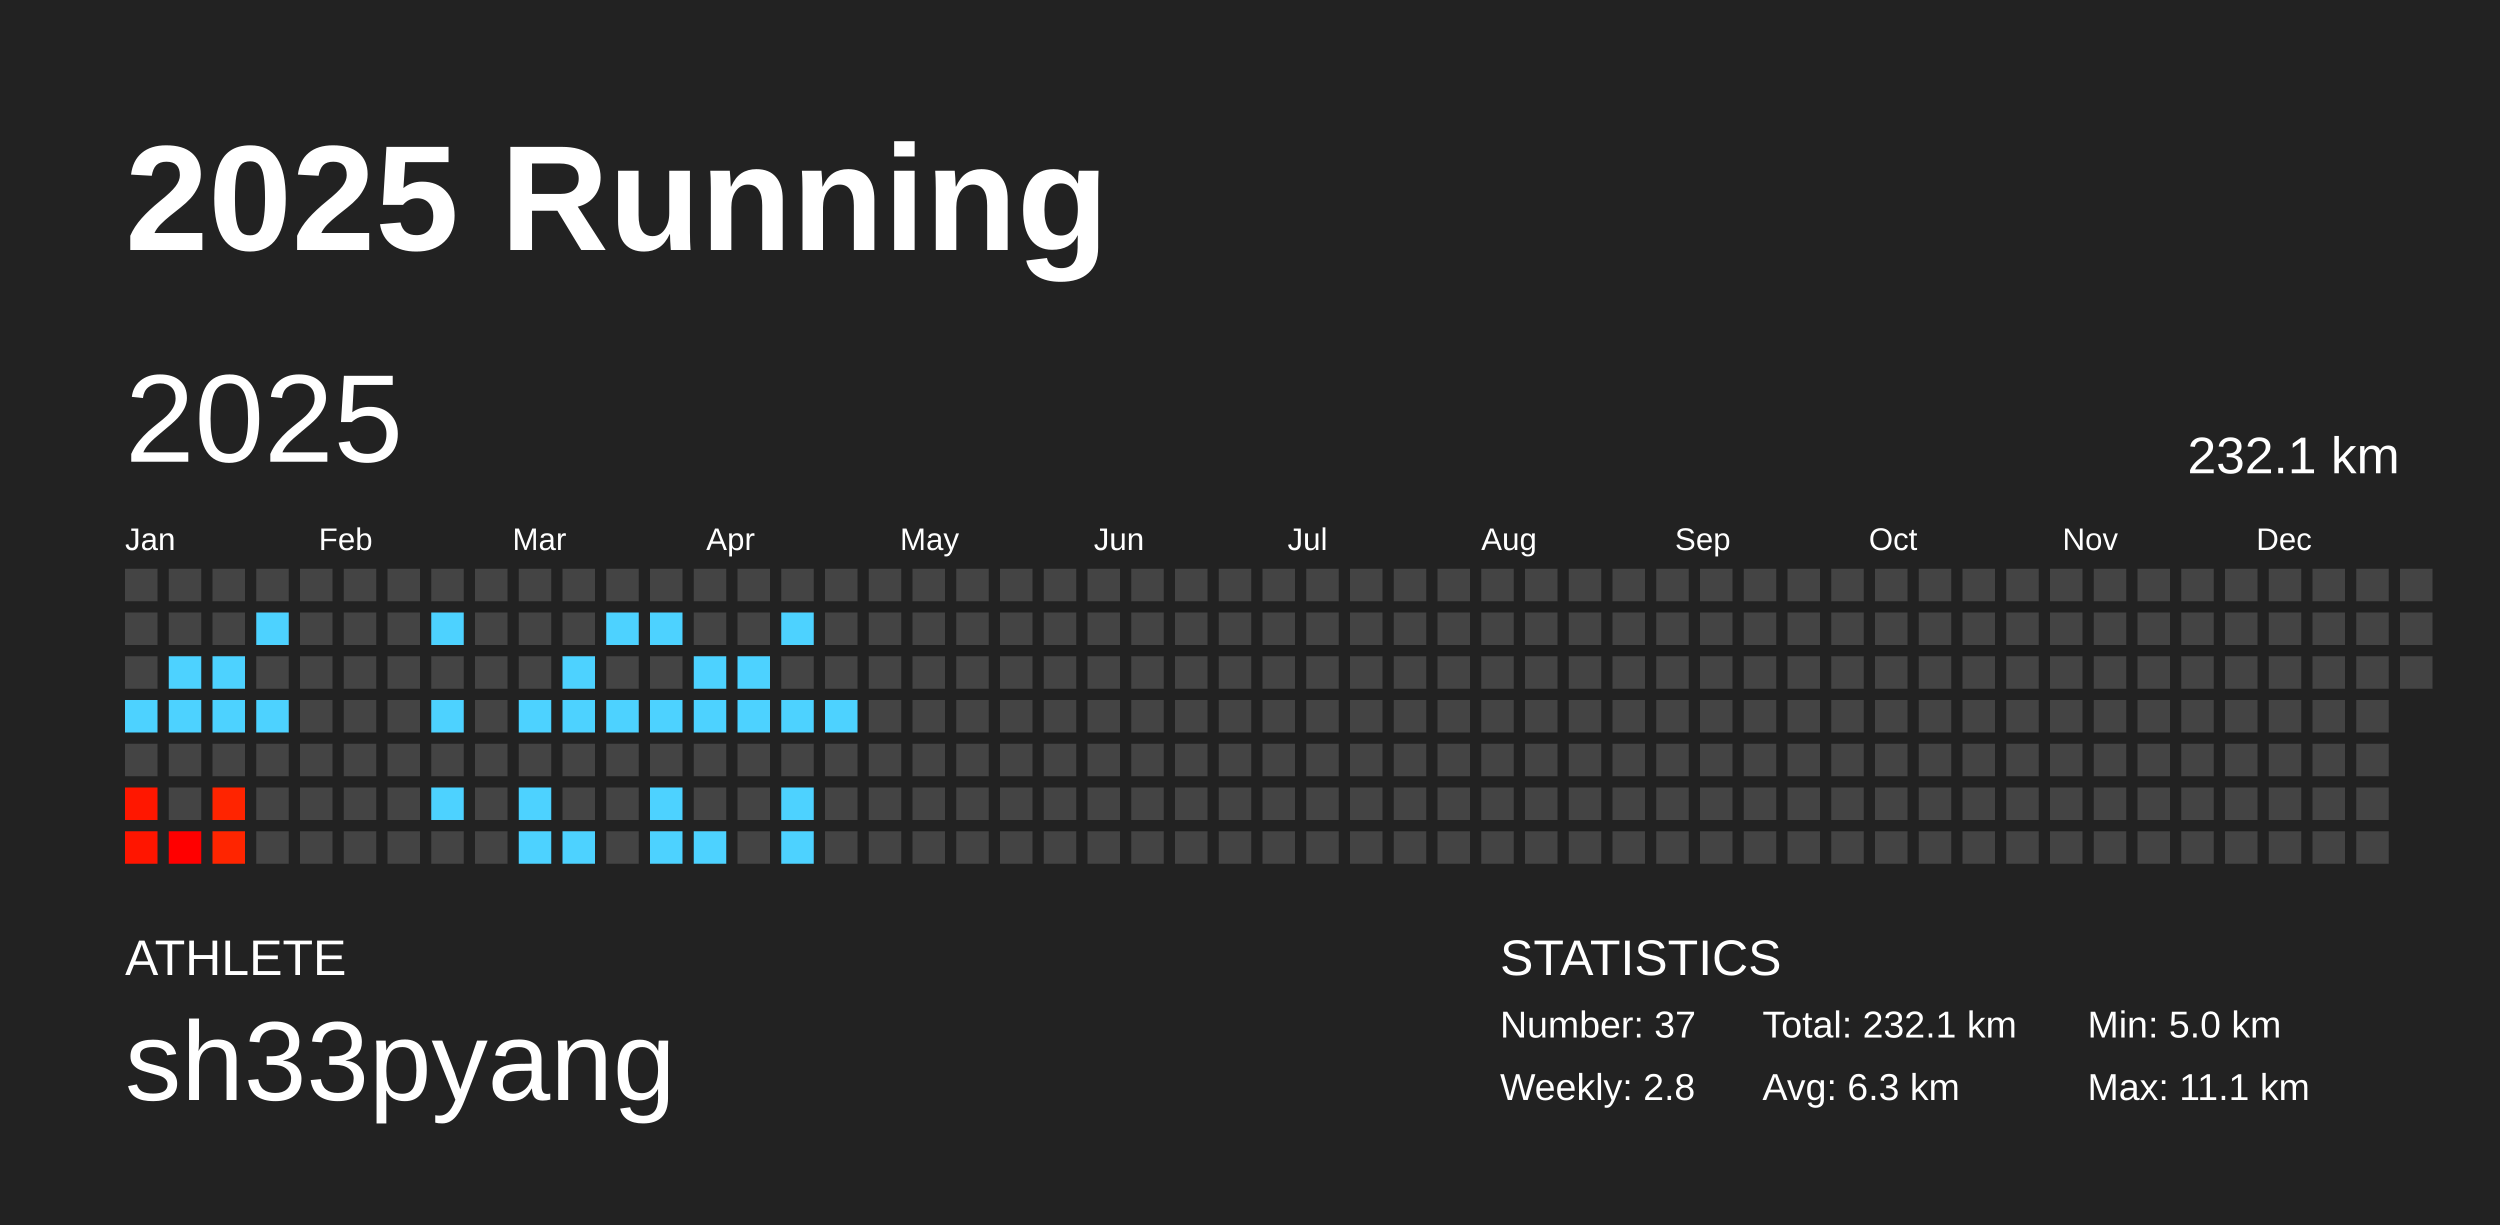
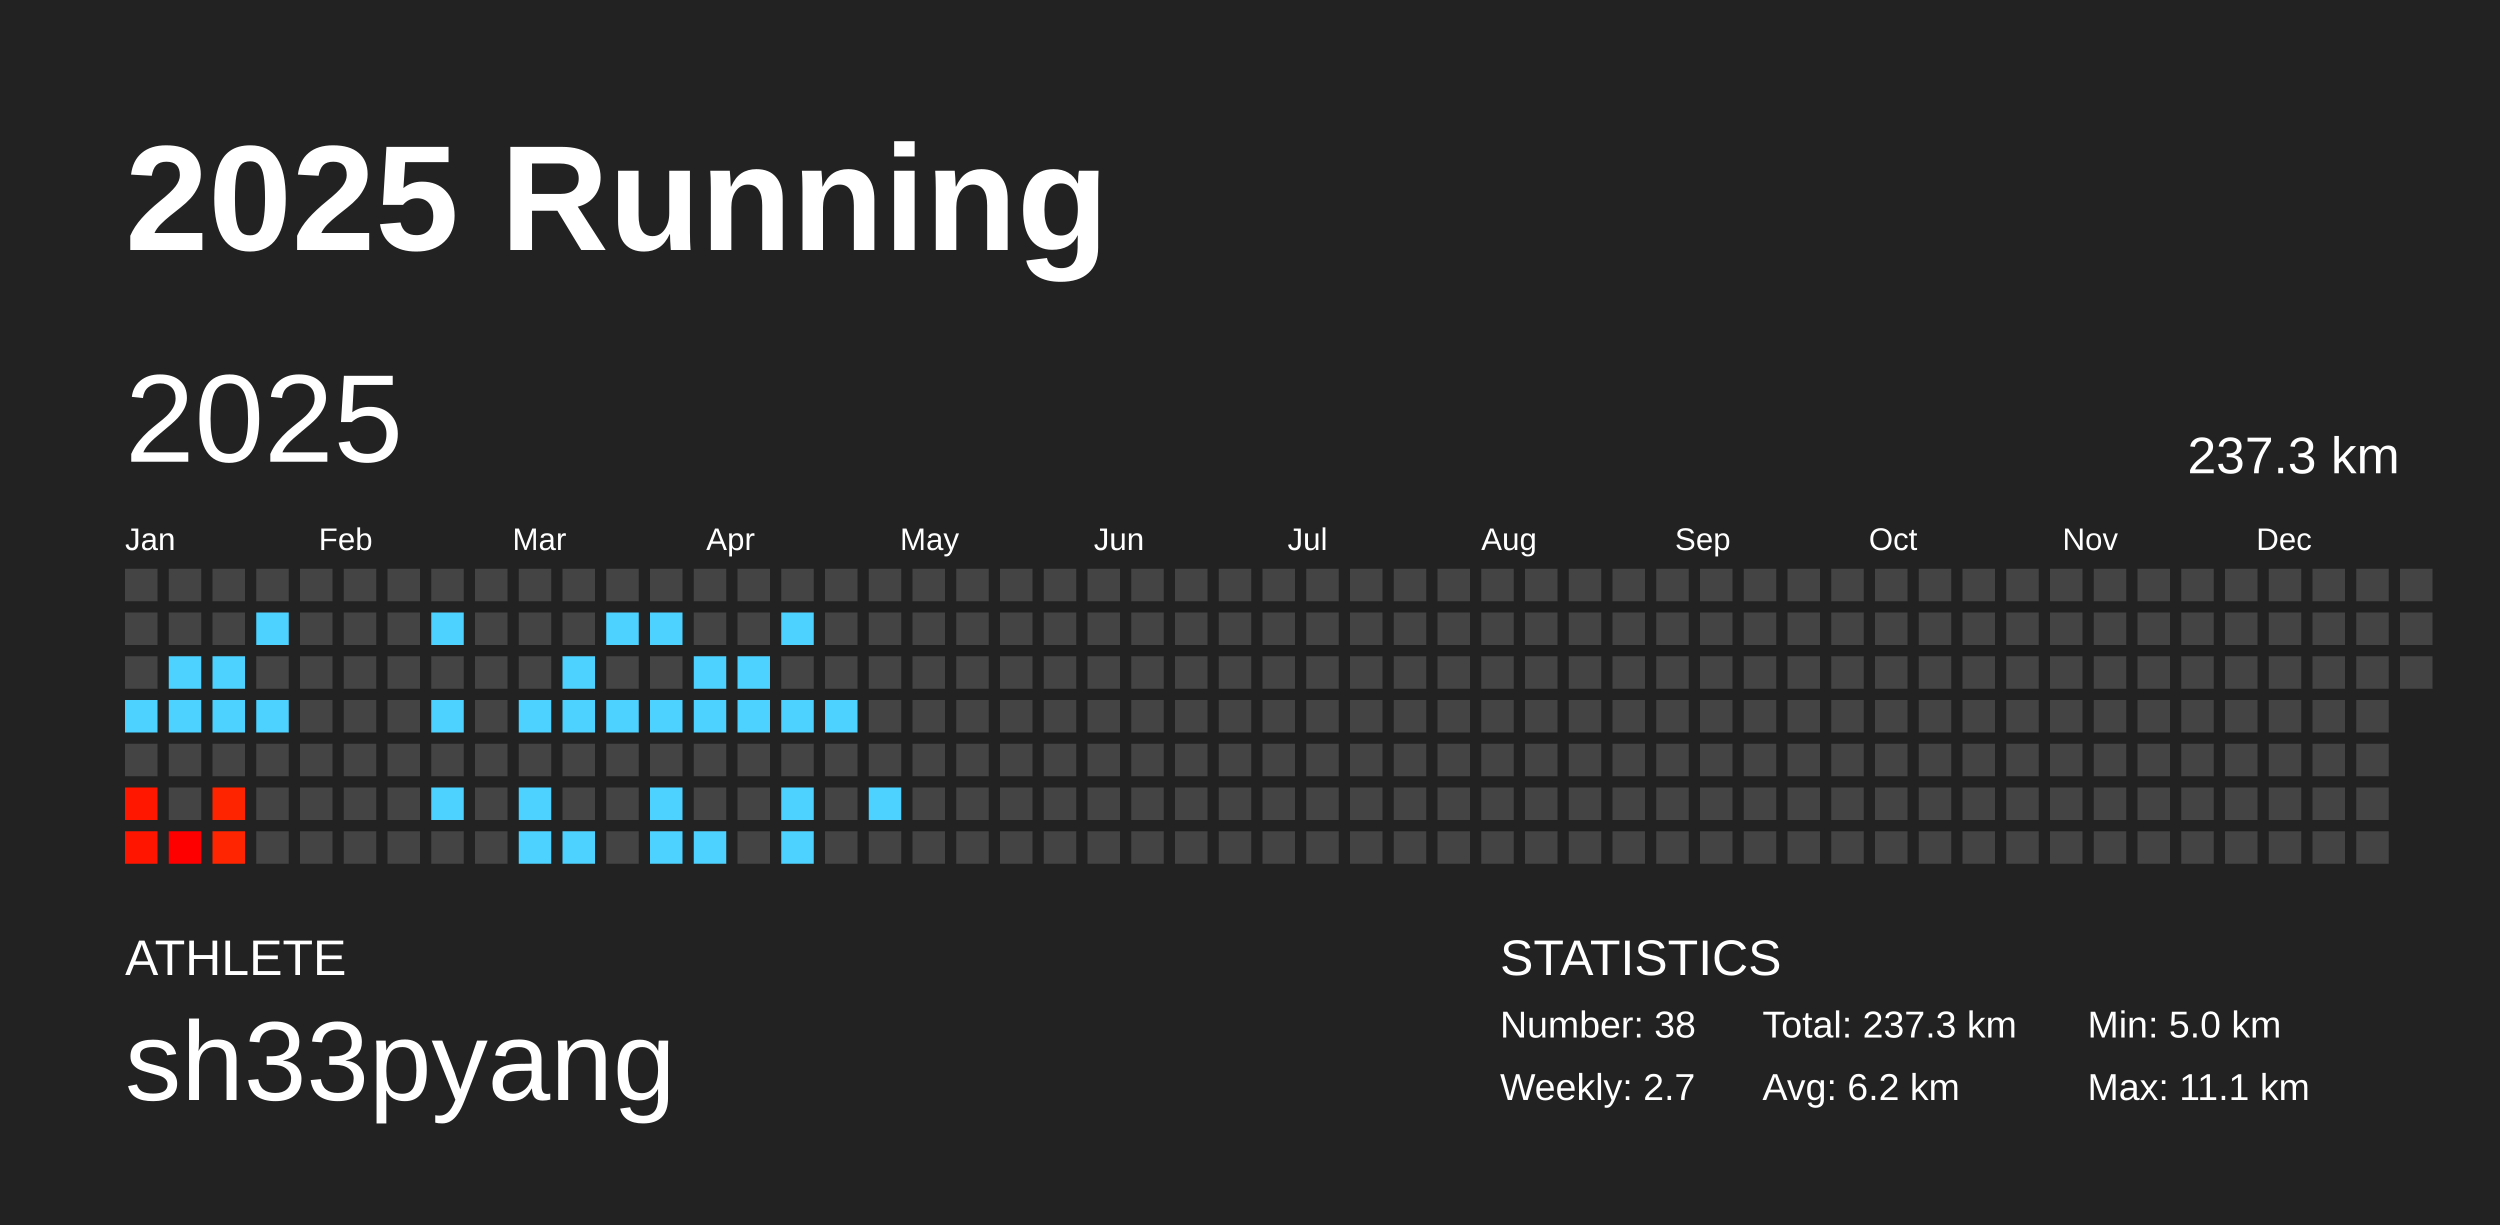
<svg xmlns="http://www.w3.org/2000/svg" baseProfile="full" height="98mm" version="1.1" viewBox="0,0,200,98" width="200mm">
  <defs />
  <rect fill="#222222" height="98" width="200" x="0" y="0" />
  <text fill="#FFFFFF" style="font-size:12px; font-family:Arial; font-weight:bold;" x="10" y="20">2025 Running</text>
  <text fill="#FFFFFF" style="font-size:4px; font-family:Arial" x="10" y="78">ATHLETE</text>
  <text fill="#FFFFFF" style="font-size:9px; font-family:Arial" x="10" y="88">sh33pyang</text>
  <text fill="#FFFFFF" style="font-size:4px; font-family:Arial" x="120" y="78">STATISTICS</text>
-   <text fill="#FFFFFF" style="font-size:3px; font-family:Arial" x="120" y="83">Number: 37</text>
-   <text fill="#FFFFFF" style="font-size:3px; font-family:Arial" x="120" y="88">Weekly: 2.8</text>
-   <text fill="#FFFFFF" style="font-size:3px; font-family:Arial" x="141" y="83">Total: 232.1 km</text>
-   <text fill="#FFFFFF" style="font-size:3px; font-family:Arial" x="141" y="88">Avg: 6.3 km</text>
+   <text fill="#FFFFFF" style="font-size:3px; font-family:Arial" x="120" y="83">Number: 38</text>
+   <text fill="#FFFFFF" style="font-size:3px; font-family:Arial" x="120" y="88">Weekly: 2.7</text>
+   <text fill="#FFFFFF" style="font-size:3px; font-family:Arial" x="141" y="83">Total: 237.3 km</text>
+   <text fill="#FFFFFF" style="font-size:3px; font-family:Arial" x="141" y="88">Avg: 6.2 km</text>
  <text fill="#FFFFFF" style="font-size:3px; font-family:Arial" x="167" y="83">Min: 5.0 km</text>
  <text fill="#FFFFFF" style="font-size:3px; font-family:Arial" x="167" y="88">Max: 11.1 km</text>
  <text dominant-baseline="hanging" fill="#FFFFFF" style="font-size:10.0px; font-family:Arial;" x="10" y="30">2025</text>
-   <text dominant-baseline="hanging" fill="#FFFFFF" style="font-size:4.125px; font-family:Arial;" x="175" y="35">232.1 km</text>
+   <text dominant-baseline="hanging" fill="#FFFFFF" style="font-size:4.125px; font-family:Arial;" x="175" y="35">237.3 km</text>
  <text fill="#FFFFFF" style="font-size:2.5px; font-family:Arial" x="10.0" y="44">Jan</text>
  <text fill="#FFFFFF" style="font-size:2.5px; font-family:Arial" x="25.5" y="44">Feb</text>
  <text fill="#FFFFFF" style="font-size:2.5px; font-family:Arial" x="41.0" y="44">Mar</text>
  <text fill="#FFFFFF" style="font-size:2.5px; font-family:Arial" x="56.5" y="44">Apr</text>
  <text fill="#FFFFFF" style="font-size:2.5px; font-family:Arial" x="72.0" y="44">May</text>
  <text fill="#FFFFFF" style="font-size:2.5px; font-family:Arial" x="87.5" y="44">Jun</text>
  <text fill="#FFFFFF" style="font-size:2.5px; font-family:Arial" x="103.0" y="44">Jul</text>
  <text fill="#FFFFFF" style="font-size:2.5px; font-family:Arial" x="118.5" y="44">Aug</text>
  <text fill="#FFFFFF" style="font-size:2.5px; font-family:Arial" x="134.0" y="44">Sep</text>
  <text fill="#FFFFFF" style="font-size:2.5px; font-family:Arial" x="149.5" y="44">Oct</text>
  <text fill="#FFFFFF" style="font-size:2.5px; font-family:Arial" x="165.0" y="44">Nov</text>
  <text fill="#FFFFFF" style="font-size:2.5px; font-family:Arial" x="180.5" y="44">Dec</text>
  <rect fill="#444444" height="2.6" width="2.6" x="10.0" y="45.5" />
  <rect fill="#444444" height="2.6" width="2.6" x="10.0" y="49.0" />
  <rect fill="#444444" height="2.6" width="2.6" x="10.0" y="52.5" />
  <rect fill="#4dd2ff" height="2.6" width="2.6" x="10.0" y="56.0" />
  <rect fill="#444444" height="2.6" width="2.6" x="10.0" y="59.5" />
  <rect fill="#ff1700" height="2.6" width="2.6" x="10.0" y="63.0" />
  <rect fill="#ff1500" height="2.6" width="2.6" x="10.0" y="66.5" />
  <rect fill="#444444" height="2.6" width="2.6" x="13.5" y="45.5" />
  <rect fill="#444444" height="2.6" width="2.6" x="13.5" y="49.0" />
  <rect fill="#4dd2ff" height="2.6" width="2.6" x="13.5" y="52.5" />
  <rect fill="#4dd2ff" height="2.6" width="2.6" x="13.5" y="56.0" />
  <rect fill="#444444" height="2.6" width="2.6" x="13.5" y="59.5" />
  <rect fill="#444444" height="2.6" width="2.6" x="13.5" y="63.0" />
  <rect fill="#ff0000" height="2.6" width="2.6" x="13.5" y="66.5" />
  <rect fill="#444444" height="2.6" width="2.6" x="17.0" y="45.5" />
  <rect fill="#444444" height="2.6" width="2.6" x="17.0" y="49.0" />
  <rect fill="#4dd2ff" height="2.6" width="2.6" x="17.0" y="52.5" />
  <rect fill="#4dd2ff" height="2.6" width="2.6" x="17.0" y="56.0" />
  <rect fill="#444444" height="2.6" width="2.6" x="17.0" y="59.5" />
  <rect fill="#ff2400" height="2.6" width="2.6" x="17.0" y="63.0" />
  <rect fill="#ff2500" height="2.6" width="2.6" x="17.0" y="66.5" />
  <rect fill="#444444" height="2.6" width="2.6" x="20.5" y="45.5" />
  <rect fill="#4dd2ff" height="2.6" width="2.6" x="20.5" y="49.0" />
  <rect fill="#444444" height="2.6" width="2.6" x="20.5" y="52.5" />
  <rect fill="#4dd2ff" height="2.6" width="2.6" x="20.5" y="56.0" />
  <rect fill="#444444" height="2.6" width="2.6" x="20.5" y="59.5" />
  <rect fill="#444444" height="2.6" width="2.6" x="20.5" y="63.0" />
  <rect fill="#444444" height="2.6" width="2.6" x="20.5" y="66.5" />
  <rect fill="#444444" height="2.6" width="2.6" x="24.0" y="45.5" />
  <rect fill="#444444" height="2.6" width="2.6" x="24.0" y="49.0" />
  <rect fill="#444444" height="2.6" width="2.6" x="24.0" y="52.5" />
  <rect fill="#444444" height="2.6" width="2.6" x="24.0" y="56.0" />
  <rect fill="#444444" height="2.6" width="2.6" x="24.0" y="59.5" />
  <rect fill="#444444" height="2.6" width="2.6" x="24.0" y="63.0" />
  <rect fill="#444444" height="2.6" width="2.6" x="24.0" y="66.5" />
  <rect fill="#444444" height="2.6" width="2.6" x="27.5" y="45.5" />
  <rect fill="#444444" height="2.6" width="2.6" x="27.5" y="49.0" />
  <rect fill="#444444" height="2.6" width="2.6" x="27.5" y="52.5" />
  <rect fill="#444444" height="2.6" width="2.6" x="27.5" y="56.0" />
  <rect fill="#444444" height="2.6" width="2.6" x="27.5" y="59.5" />
  <rect fill="#444444" height="2.6" width="2.6" x="27.5" y="63.0" />
  <rect fill="#444444" height="2.6" width="2.6" x="27.5" y="66.5" />
  <rect fill="#444444" height="2.6" width="2.6" x="31.0" y="45.5" />
  <rect fill="#444444" height="2.6" width="2.6" x="31.0" y="49.0" />
  <rect fill="#444444" height="2.6" width="2.6" x="31.0" y="52.5" />
  <rect fill="#444444" height="2.6" width="2.6" x="31.0" y="56.0" />
  <rect fill="#444444" height="2.6" width="2.6" x="31.0" y="59.5" />
  <rect fill="#444444" height="2.6" width="2.6" x="31.0" y="63.0" />
  <rect fill="#444444" height="2.6" width="2.6" x="31.0" y="66.5" />
  <rect fill="#444444" height="2.6" width="2.6" x="34.5" y="45.5" />
  <rect fill="#4dd2ff" height="2.6" width="2.6" x="34.5" y="49.0" />
  <rect fill="#444444" height="2.6" width="2.6" x="34.5" y="52.5" />
  <rect fill="#4dd2ff" height="2.6" width="2.6" x="34.5" y="56.0" />
  <rect fill="#444444" height="2.6" width="2.6" x="34.5" y="59.5" />
  <rect fill="#4dd2ff" height="2.6" width="2.6" x="34.5" y="63.0" />
  <rect fill="#444444" height="2.6" width="2.6" x="34.5" y="66.5" />
  <rect fill="#444444" height="2.6" width="2.6" x="38.0" y="45.5" />
  <rect fill="#444444" height="2.6" width="2.6" x="38.0" y="49.0" />
  <rect fill="#444444" height="2.6" width="2.6" x="38.0" y="52.5" />
  <rect fill="#444444" height="2.6" width="2.6" x="38.0" y="56.0" />
  <rect fill="#444444" height="2.6" width="2.6" x="38.0" y="59.5" />
  <rect fill="#444444" height="2.6" width="2.6" x="38.0" y="63.0" />
  <rect fill="#444444" height="2.6" width="2.6" x="38.0" y="66.5" />
  <rect fill="#444444" height="2.6" width="2.6" x="41.5" y="45.5" />
  <rect fill="#444444" height="2.6" width="2.6" x="41.5" y="49.0" />
  <rect fill="#444444" height="2.6" width="2.6" x="41.5" y="52.5" />
  <rect fill="#4dd2ff" height="2.6" width="2.6" x="41.5" y="56.0" />
  <rect fill="#444444" height="2.6" width="2.6" x="41.5" y="59.5" />
  <rect fill="#4dd2ff" height="2.6" width="2.6" x="41.5" y="63.0" />
  <rect fill="#4dd2ff" height="2.6" width="2.6" x="41.5" y="66.5" />
  <rect fill="#444444" height="2.6" width="2.6" x="45.0" y="45.5" />
  <rect fill="#444444" height="2.6" width="2.6" x="45.0" y="49.0" />
  <rect fill="#4dd2ff" height="2.6" width="2.6" x="45.0" y="52.5" />
  <rect fill="#4dd2ff" height="2.6" width="2.6" x="45.0" y="56.0" />
  <rect fill="#444444" height="2.6" width="2.6" x="45.0" y="59.5" />
  <rect fill="#444444" height="2.6" width="2.6" x="45.0" y="63.0" />
  <rect fill="#4dd2ff" height="2.6" width="2.6" x="45.0" y="66.5" />
  <rect fill="#444444" height="2.6" width="2.6" x="48.5" y="45.5" />
  <rect fill="#4dd2ff" height="2.6" width="2.6" x="48.5" y="49.0" />
  <rect fill="#444444" height="2.6" width="2.6" x="48.5" y="52.5" />
  <rect fill="#4dd2ff" height="2.6" width="2.6" x="48.5" y="56.0" />
  <rect fill="#444444" height="2.6" width="2.6" x="48.5" y="59.5" />
  <rect fill="#444444" height="2.6" width="2.6" x="48.5" y="63.0" />
  <rect fill="#444444" height="2.6" width="2.6" x="48.5" y="66.5" />
  <rect fill="#444444" height="2.6" width="2.6" x="52.0" y="45.5" />
  <rect fill="#4dd2ff" height="2.6" width="2.6" x="52.0" y="49.0" />
  <rect fill="#444444" height="2.6" width="2.6" x="52.0" y="52.5" />
  <rect fill="#4dd2ff" height="2.6" width="2.6" x="52.0" y="56.0" />
  <rect fill="#444444" height="2.6" width="2.6" x="52.0" y="59.5" />
  <rect fill="#4dd2ff" height="2.6" width="2.6" x="52.0" y="63.0" />
  <rect fill="#4dd2ff" height="2.6" width="2.6" x="52.0" y="66.5" />
  <rect fill="#444444" height="2.6" width="2.6" x="55.5" y="45.5" />
  <rect fill="#444444" height="2.6" width="2.6" x="55.5" y="49.0" />
  <rect fill="#4dd2ff" height="2.6" width="2.6" x="55.5" y="52.5" />
  <rect fill="#4dd2ff" height="2.6" width="2.6" x="55.5" y="56.0" />
  <rect fill="#444444" height="2.6" width="2.6" x="55.5" y="59.5" />
  <rect fill="#444444" height="2.6" width="2.6" x="55.5" y="63.0" />
  <rect fill="#4dd2ff" height="2.6" width="2.6" x="55.5" y="66.5" />
  <rect fill="#444444" height="2.6" width="2.6" x="59.0" y="45.5" />
  <rect fill="#444444" height="2.6" width="2.6" x="59.0" y="49.0" />
  <rect fill="#4dd2ff" height="2.6" width="2.6" x="59.0" y="52.5" />
  <rect fill="#4dd2ff" height="2.6" width="2.6" x="59.0" y="56.0" />
  <rect fill="#444444" height="2.6" width="2.6" x="59.0" y="59.5" />
  <rect fill="#444444" height="2.6" width="2.6" x="59.0" y="63.0" />
  <rect fill="#444444" height="2.6" width="2.6" x="59.0" y="66.5" />
  <rect fill="#444444" height="2.6" width="2.6" x="62.5" y="45.5" />
  <rect fill="#4dd2ff" height="2.6" width="2.6" x="62.5" y="49.0" />
  <rect fill="#444444" height="2.6" width="2.6" x="62.5" y="52.5" />
  <rect fill="#4dd2ff" height="2.6" width="2.6" x="62.5" y="56.0" />
  <rect fill="#444444" height="2.6" width="2.6" x="62.5" y="59.5" />
  <rect fill="#4dd2ff" height="2.6" width="2.6" x="62.5" y="63.0" />
  <rect fill="#4dd2ff" height="2.6" width="2.6" x="62.5" y="66.5" />
  <rect fill="#444444" height="2.6" width="2.6" x="66.0" y="45.5" />
  <rect fill="#444444" height="2.6" width="2.6" x="66.0" y="49.0" />
  <rect fill="#444444" height="2.6" width="2.6" x="66.0" y="52.5" />
  <rect fill="#4dd2ff" height="2.6" width="2.6" x="66.0" y="56.0" />
  <rect fill="#444444" height="2.6" width="2.6" x="66.0" y="59.5" />
  <rect fill="#444444" height="2.6" width="2.6" x="66.0" y="63.0" />
  <rect fill="#444444" height="2.6" width="2.6" x="66.0" y="66.5" />
  <rect fill="#444444" height="2.6" width="2.6" x="69.5" y="45.5" />
  <rect fill="#444444" height="2.6" width="2.6" x="69.5" y="49.0" />
  <rect fill="#444444" height="2.6" width="2.6" x="69.5" y="52.5" />
  <rect fill="#444444" height="2.6" width="2.6" x="69.5" y="56.0" />
  <rect fill="#444444" height="2.6" width="2.6" x="69.5" y="59.5" />
-   <rect fill="#444444" height="2.6" width="2.6" x="69.5" y="63.0" />
+   <rect fill="#4dd2ff" height="2.6" width="2.6" x="69.5" y="63.0" />
  <rect fill="#444444" height="2.6" width="2.6" x="69.5" y="66.5" />
  <rect fill="#444444" height="2.6" width="2.6" x="73.0" y="45.5" />
  <rect fill="#444444" height="2.6" width="2.6" x="73.0" y="49.0" />
  <rect fill="#444444" height="2.6" width="2.6" x="73.0" y="52.5" />
  <rect fill="#444444" height="2.6" width="2.6" x="73.0" y="56.0" />
  <rect fill="#444444" height="2.6" width="2.6" x="73.0" y="59.5" />
  <rect fill="#444444" height="2.6" width="2.6" x="73.0" y="63.0" />
  <rect fill="#444444" height="2.6" width="2.6" x="73.0" y="66.5" />
  <rect fill="#444444" height="2.6" width="2.6" x="76.5" y="45.5" />
  <rect fill="#444444" height="2.6" width="2.6" x="76.5" y="49.0" />
  <rect fill="#444444" height="2.6" width="2.6" x="76.5" y="52.5" />
  <rect fill="#444444" height="2.6" width="2.6" x="76.5" y="56.0" />
  <rect fill="#444444" height="2.6" width="2.6" x="76.5" y="59.5" />
  <rect fill="#444444" height="2.6" width="2.6" x="76.5" y="63.0" />
  <rect fill="#444444" height="2.6" width="2.6" x="76.5" y="66.5" />
  <rect fill="#444444" height="2.6" width="2.6" x="80.0" y="45.5" />
  <rect fill="#444444" height="2.6" width="2.6" x="80.0" y="49.0" />
  <rect fill="#444444" height="2.6" width="2.6" x="80.0" y="52.5" />
  <rect fill="#444444" height="2.6" width="2.6" x="80.0" y="56.0" />
  <rect fill="#444444" height="2.6" width="2.6" x="80.0" y="59.5" />
  <rect fill="#444444" height="2.6" width="2.6" x="80.0" y="63.0" />
  <rect fill="#444444" height="2.6" width="2.6" x="80.0" y="66.5" />
  <rect fill="#444444" height="2.6" width="2.6" x="83.5" y="45.5" />
  <rect fill="#444444" height="2.6" width="2.6" x="83.5" y="49.0" />
  <rect fill="#444444" height="2.6" width="2.6" x="83.5" y="52.5" />
  <rect fill="#444444" height="2.6" width="2.6" x="83.5" y="56.0" />
  <rect fill="#444444" height="2.6" width="2.6" x="83.5" y="59.5" />
  <rect fill="#444444" height="2.6" width="2.6" x="83.5" y="63.0" />
  <rect fill="#444444" height="2.6" width="2.6" x="83.5" y="66.5" />
  <rect fill="#444444" height="2.6" width="2.6" x="87.0" y="45.5" />
  <rect fill="#444444" height="2.6" width="2.6" x="87.0" y="49.0" />
  <rect fill="#444444" height="2.6" width="2.6" x="87.0" y="52.5" />
  <rect fill="#444444" height="2.6" width="2.6" x="87.0" y="56.0" />
  <rect fill="#444444" height="2.6" width="2.6" x="87.0" y="59.5" />
  <rect fill="#444444" height="2.6" width="2.6" x="87.0" y="63.0" />
  <rect fill="#444444" height="2.6" width="2.6" x="87.0" y="66.5" />
  <rect fill="#444444" height="2.6" width="2.6" x="90.5" y="45.5" />
  <rect fill="#444444" height="2.6" width="2.6" x="90.5" y="49.0" />
  <rect fill="#444444" height="2.6" width="2.6" x="90.5" y="52.5" />
  <rect fill="#444444" height="2.6" width="2.6" x="90.5" y="56.0" />
  <rect fill="#444444" height="2.6" width="2.6" x="90.5" y="59.5" />
  <rect fill="#444444" height="2.6" width="2.6" x="90.5" y="63.0" />
  <rect fill="#444444" height="2.6" width="2.6" x="90.5" y="66.5" />
  <rect fill="#444444" height="2.6" width="2.6" x="94.0" y="45.5" />
  <rect fill="#444444" height="2.6" width="2.6" x="94.0" y="49.0" />
  <rect fill="#444444" height="2.6" width="2.6" x="94.0" y="52.5" />
  <rect fill="#444444" height="2.6" width="2.6" x="94.0" y="56.0" />
  <rect fill="#444444" height="2.6" width="2.6" x="94.0" y="59.5" />
  <rect fill="#444444" height="2.6" width="2.6" x="94.0" y="63.0" />
  <rect fill="#444444" height="2.6" width="2.6" x="94.0" y="66.5" />
  <rect fill="#444444" height="2.6" width="2.6" x="97.5" y="45.5" />
  <rect fill="#444444" height="2.6" width="2.6" x="97.5" y="49.0" />
  <rect fill="#444444" height="2.6" width="2.6" x="97.5" y="52.5" />
  <rect fill="#444444" height="2.6" width="2.6" x="97.5" y="56.0" />
  <rect fill="#444444" height="2.6" width="2.6" x="97.5" y="59.5" />
  <rect fill="#444444" height="2.6" width="2.6" x="97.5" y="63.0" />
  <rect fill="#444444" height="2.6" width="2.6" x="97.5" y="66.5" />
  <rect fill="#444444" height="2.6" width="2.6" x="101.0" y="45.5" />
  <rect fill="#444444" height="2.6" width="2.6" x="101.0" y="49.0" />
  <rect fill="#444444" height="2.6" width="2.6" x="101.0" y="52.5" />
  <rect fill="#444444" height="2.6" width="2.6" x="101.0" y="56.0" />
  <rect fill="#444444" height="2.6" width="2.6" x="101.0" y="59.5" />
  <rect fill="#444444" height="2.6" width="2.6" x="101.0" y="63.0" />
  <rect fill="#444444" height="2.6" width="2.6" x="101.0" y="66.5" />
  <rect fill="#444444" height="2.6" width="2.6" x="104.5" y="45.5" />
  <rect fill="#444444" height="2.6" width="2.6" x="104.5" y="49.0" />
  <rect fill="#444444" height="2.6" width="2.6" x="104.5" y="52.5" />
  <rect fill="#444444" height="2.6" width="2.6" x="104.5" y="56.0" />
  <rect fill="#444444" height="2.6" width="2.6" x="104.5" y="59.5" />
  <rect fill="#444444" height="2.6" width="2.6" x="104.5" y="63.0" />
  <rect fill="#444444" height="2.6" width="2.6" x="104.5" y="66.5" />
  <rect fill="#444444" height="2.6" width="2.6" x="108.0" y="45.5" />
  <rect fill="#444444" height="2.6" width="2.6" x="108.0" y="49.0" />
  <rect fill="#444444" height="2.6" width="2.6" x="108.0" y="52.5" />
  <rect fill="#444444" height="2.6" width="2.6" x="108.0" y="56.0" />
  <rect fill="#444444" height="2.6" width="2.6" x="108.0" y="59.5" />
  <rect fill="#444444" height="2.6" width="2.6" x="108.0" y="63.0" />
  <rect fill="#444444" height="2.6" width="2.6" x="108.0" y="66.5" />
  <rect fill="#444444" height="2.6" width="2.6" x="111.5" y="45.5" />
  <rect fill="#444444" height="2.6" width="2.6" x="111.5" y="49.0" />
  <rect fill="#444444" height="2.6" width="2.6" x="111.5" y="52.5" />
  <rect fill="#444444" height="2.6" width="2.6" x="111.5" y="56.0" />
  <rect fill="#444444" height="2.6" width="2.6" x="111.5" y="59.5" />
  <rect fill="#444444" height="2.6" width="2.6" x="111.5" y="63.0" />
  <rect fill="#444444" height="2.6" width="2.6" x="111.5" y="66.5" />
  <rect fill="#444444" height="2.6" width="2.6" x="115.0" y="45.5" />
  <rect fill="#444444" height="2.6" width="2.6" x="115.0" y="49.0" />
  <rect fill="#444444" height="2.6" width="2.6" x="115.0" y="52.5" />
  <rect fill="#444444" height="2.6" width="2.6" x="115.0" y="56.0" />
  <rect fill="#444444" height="2.6" width="2.6" x="115.0" y="59.5" />
  <rect fill="#444444" height="2.6" width="2.6" x="115.0" y="63.0" />
  <rect fill="#444444" height="2.6" width="2.6" x="115.0" y="66.5" />
  <rect fill="#444444" height="2.6" width="2.6" x="118.5" y="45.5" />
  <rect fill="#444444" height="2.6" width="2.6" x="118.5" y="49.0" />
  <rect fill="#444444" height="2.6" width="2.6" x="118.5" y="52.5" />
  <rect fill="#444444" height="2.6" width="2.6" x="118.5" y="56.0" />
  <rect fill="#444444" height="2.6" width="2.6" x="118.5" y="59.5" />
  <rect fill="#444444" height="2.6" width="2.6" x="118.5" y="63.0" />
  <rect fill="#444444" height="2.6" width="2.6" x="118.5" y="66.5" />
  <rect fill="#444444" height="2.6" width="2.6" x="122.0" y="45.5" />
  <rect fill="#444444" height="2.6" width="2.6" x="122.0" y="49.0" />
  <rect fill="#444444" height="2.6" width="2.6" x="122.0" y="52.5" />
  <rect fill="#444444" height="2.6" width="2.6" x="122.0" y="56.0" />
  <rect fill="#444444" height="2.6" width="2.6" x="122.0" y="59.5" />
  <rect fill="#444444" height="2.6" width="2.6" x="122.0" y="63.0" />
  <rect fill="#444444" height="2.6" width="2.6" x="122.0" y="66.5" />
  <rect fill="#444444" height="2.6" width="2.6" x="125.5" y="45.5" />
  <rect fill="#444444" height="2.6" width="2.6" x="125.5" y="49.0" />
  <rect fill="#444444" height="2.6" width="2.6" x="125.5" y="52.5" />
  <rect fill="#444444" height="2.6" width="2.6" x="125.5" y="56.0" />
  <rect fill="#444444" height="2.6" width="2.6" x="125.5" y="59.5" />
  <rect fill="#444444" height="2.6" width="2.6" x="125.5" y="63.0" />
  <rect fill="#444444" height="2.6" width="2.6" x="125.5" y="66.5" />
  <rect fill="#444444" height="2.6" width="2.6" x="129.0" y="45.5" />
  <rect fill="#444444" height="2.6" width="2.6" x="129.0" y="49.0" />
  <rect fill="#444444" height="2.6" width="2.6" x="129.0" y="52.5" />
  <rect fill="#444444" height="2.6" width="2.6" x="129.0" y="56.0" />
  <rect fill="#444444" height="2.6" width="2.6" x="129.0" y="59.5" />
  <rect fill="#444444" height="2.6" width="2.6" x="129.0" y="63.0" />
  <rect fill="#444444" height="2.6" width="2.6" x="129.0" y="66.5" />
  <rect fill="#444444" height="2.6" width="2.6" x="132.5" y="45.5" />
  <rect fill="#444444" height="2.6" width="2.6" x="132.5" y="49.0" />
  <rect fill="#444444" height="2.6" width="2.6" x="132.5" y="52.5" />
  <rect fill="#444444" height="2.6" width="2.6" x="132.5" y="56.0" />
  <rect fill="#444444" height="2.6" width="2.6" x="132.5" y="59.5" />
  <rect fill="#444444" height="2.6" width="2.6" x="132.5" y="63.0" />
  <rect fill="#444444" height="2.6" width="2.6" x="132.5" y="66.5" />
  <rect fill="#444444" height="2.6" width="2.6" x="136.0" y="45.5" />
  <rect fill="#444444" height="2.6" width="2.6" x="136.0" y="49.0" />
  <rect fill="#444444" height="2.6" width="2.6" x="136.0" y="52.5" />
  <rect fill="#444444" height="2.6" width="2.6" x="136.0" y="56.0" />
  <rect fill="#444444" height="2.6" width="2.6" x="136.0" y="59.5" />
  <rect fill="#444444" height="2.6" width="2.6" x="136.0" y="63.0" />
  <rect fill="#444444" height="2.6" width="2.6" x="136.0" y="66.5" />
  <rect fill="#444444" height="2.6" width="2.6" x="139.5" y="45.5" />
  <rect fill="#444444" height="2.6" width="2.6" x="139.5" y="49.0" />
  <rect fill="#444444" height="2.6" width="2.6" x="139.5" y="52.5" />
  <rect fill="#444444" height="2.6" width="2.6" x="139.5" y="56.0" />
  <rect fill="#444444" height="2.6" width="2.6" x="139.5" y="59.5" />
  <rect fill="#444444" height="2.6" width="2.6" x="139.5" y="63.0" />
  <rect fill="#444444" height="2.6" width="2.6" x="139.5" y="66.5" />
  <rect fill="#444444" height="2.6" width="2.6" x="143.0" y="45.5" />
  <rect fill="#444444" height="2.6" width="2.6" x="143.0" y="49.0" />
  <rect fill="#444444" height="2.6" width="2.6" x="143.0" y="52.5" />
  <rect fill="#444444" height="2.6" width="2.6" x="143.0" y="56.0" />
  <rect fill="#444444" height="2.6" width="2.6" x="143.0" y="59.5" />
  <rect fill="#444444" height="2.6" width="2.6" x="143.0" y="63.0" />
  <rect fill="#444444" height="2.6" width="2.6" x="143.0" y="66.5" />
  <rect fill="#444444" height="2.6" width="2.6" x="146.5" y="45.5" />
  <rect fill="#444444" height="2.6" width="2.6" x="146.5" y="49.0" />
  <rect fill="#444444" height="2.6" width="2.6" x="146.5" y="52.5" />
  <rect fill="#444444" height="2.6" width="2.6" x="146.5" y="56.0" />
  <rect fill="#444444" height="2.6" width="2.6" x="146.5" y="59.5" />
  <rect fill="#444444" height="2.6" width="2.6" x="146.5" y="63.0" />
  <rect fill="#444444" height="2.6" width="2.6" x="146.5" y="66.5" />
  <rect fill="#444444" height="2.6" width="2.6" x="150.0" y="45.5" />
  <rect fill="#444444" height="2.6" width="2.6" x="150.0" y="49.0" />
  <rect fill="#444444" height="2.6" width="2.6" x="150.0" y="52.5" />
  <rect fill="#444444" height="2.6" width="2.6" x="150.0" y="56.0" />
  <rect fill="#444444" height="2.6" width="2.6" x="150.0" y="59.5" />
  <rect fill="#444444" height="2.6" width="2.6" x="150.0" y="63.0" />
  <rect fill="#444444" height="2.6" width="2.6" x="150.0" y="66.5" />
  <rect fill="#444444" height="2.6" width="2.6" x="153.5" y="45.5" />
  <rect fill="#444444" height="2.6" width="2.6" x="153.5" y="49.0" />
  <rect fill="#444444" height="2.6" width="2.6" x="153.5" y="52.5" />
  <rect fill="#444444" height="2.6" width="2.6" x="153.5" y="56.0" />
  <rect fill="#444444" height="2.6" width="2.6" x="153.5" y="59.5" />
  <rect fill="#444444" height="2.6" width="2.6" x="153.5" y="63.0" />
  <rect fill="#444444" height="2.6" width="2.6" x="153.5" y="66.5" />
  <rect fill="#444444" height="2.6" width="2.6" x="157.0" y="45.5" />
  <rect fill="#444444" height="2.6" width="2.6" x="157.0" y="49.0" />
  <rect fill="#444444" height="2.6" width="2.6" x="157.0" y="52.5" />
  <rect fill="#444444" height="2.6" width="2.6" x="157.0" y="56.0" />
  <rect fill="#444444" height="2.6" width="2.6" x="157.0" y="59.5" />
  <rect fill="#444444" height="2.6" width="2.6" x="157.0" y="63.0" />
  <rect fill="#444444" height="2.6" width="2.6" x="157.0" y="66.5" />
  <rect fill="#444444" height="2.6" width="2.6" x="160.5" y="45.5" />
  <rect fill="#444444" height="2.6" width="2.6" x="160.5" y="49.0" />
  <rect fill="#444444" height="2.6" width="2.6" x="160.5" y="52.5" />
  <rect fill="#444444" height="2.6" width="2.6" x="160.5" y="56.0" />
  <rect fill="#444444" height="2.6" width="2.6" x="160.5" y="59.5" />
  <rect fill="#444444" height="2.6" width="2.6" x="160.5" y="63.0" />
  <rect fill="#444444" height="2.6" width="2.6" x="160.5" y="66.5" />
  <rect fill="#444444" height="2.6" width="2.6" x="164.0" y="45.5" />
  <rect fill="#444444" height="2.6" width="2.6" x="164.0" y="49.0" />
  <rect fill="#444444" height="2.6" width="2.6" x="164.0" y="52.5" />
  <rect fill="#444444" height="2.6" width="2.6" x="164.0" y="56.0" />
  <rect fill="#444444" height="2.6" width="2.6" x="164.0" y="59.5" />
  <rect fill="#444444" height="2.6" width="2.6" x="164.0" y="63.0" />
  <rect fill="#444444" height="2.6" width="2.6" x="164.0" y="66.5" />
  <rect fill="#444444" height="2.6" width="2.6" x="167.5" y="45.5" />
  <rect fill="#444444" height="2.6" width="2.6" x="167.5" y="49.0" />
  <rect fill="#444444" height="2.6" width="2.6" x="167.5" y="52.5" />
  <rect fill="#444444" height="2.6" width="2.6" x="167.5" y="56.0" />
  <rect fill="#444444" height="2.6" width="2.6" x="167.5" y="59.5" />
  <rect fill="#444444" height="2.6" width="2.6" x="167.5" y="63.0" />
  <rect fill="#444444" height="2.6" width="2.6" x="167.5" y="66.5" />
  <rect fill="#444444" height="2.6" width="2.6" x="171.0" y="45.5" />
  <rect fill="#444444" height="2.6" width="2.6" x="171.0" y="49.0" />
  <rect fill="#444444" height="2.6" width="2.6" x="171.0" y="52.5" />
  <rect fill="#444444" height="2.6" width="2.6" x="171.0" y="56.0" />
  <rect fill="#444444" height="2.6" width="2.6" x="171.0" y="59.5" />
  <rect fill="#444444" height="2.6" width="2.6" x="171.0" y="63.0" />
  <rect fill="#444444" height="2.6" width="2.6" x="171.0" y="66.5" />
  <rect fill="#444444" height="2.6" width="2.6" x="174.5" y="45.5" />
  <rect fill="#444444" height="2.6" width="2.6" x="174.5" y="49.0" />
  <rect fill="#444444" height="2.6" width="2.6" x="174.5" y="52.5" />
  <rect fill="#444444" height="2.6" width="2.6" x="174.5" y="56.0" />
  <rect fill="#444444" height="2.6" width="2.6" x="174.5" y="59.5" />
  <rect fill="#444444" height="2.6" width="2.6" x="174.5" y="63.0" />
  <rect fill="#444444" height="2.6" width="2.6" x="174.5" y="66.5" />
  <rect fill="#444444" height="2.6" width="2.6" x="178.0" y="45.5" />
  <rect fill="#444444" height="2.6" width="2.6" x="178.0" y="49.0" />
  <rect fill="#444444" height="2.6" width="2.6" x="178.0" y="52.5" />
  <rect fill="#444444" height="2.6" width="2.6" x="178.0" y="56.0" />
  <rect fill="#444444" height="2.6" width="2.6" x="178.0" y="59.5" />
  <rect fill="#444444" height="2.6" width="2.6" x="178.0" y="63.0" />
  <rect fill="#444444" height="2.6" width="2.6" x="178.0" y="66.5" />
  <rect fill="#444444" height="2.6" width="2.6" x="181.5" y="45.5" />
  <rect fill="#444444" height="2.6" width="2.6" x="181.5" y="49.0" />
  <rect fill="#444444" height="2.6" width="2.6" x="181.5" y="52.5" />
  <rect fill="#444444" height="2.6" width="2.6" x="181.5" y="56.0" />
  <rect fill="#444444" height="2.6" width="2.6" x="181.5" y="59.5" />
  <rect fill="#444444" height="2.6" width="2.6" x="181.5" y="63.0" />
  <rect fill="#444444" height="2.6" width="2.6" x="181.5" y="66.5" />
  <rect fill="#444444" height="2.6" width="2.6" x="185.0" y="45.5" />
  <rect fill="#444444" height="2.6" width="2.6" x="185.0" y="49.0" />
  <rect fill="#444444" height="2.6" width="2.6" x="185.0" y="52.5" />
  <rect fill="#444444" height="2.6" width="2.6" x="185.0" y="56.0" />
  <rect fill="#444444" height="2.6" width="2.6" x="185.0" y="59.5" />
  <rect fill="#444444" height="2.6" width="2.6" x="185.0" y="63.0" />
  <rect fill="#444444" height="2.6" width="2.6" x="185.0" y="66.5" />
  <rect fill="#444444" height="2.6" width="2.6" x="188.5" y="45.5" />
  <rect fill="#444444" height="2.6" width="2.6" x="188.5" y="49.0" />
  <rect fill="#444444" height="2.6" width="2.6" x="188.5" y="52.5" />
  <rect fill="#444444" height="2.6" width="2.6" x="188.5" y="56.0" />
  <rect fill="#444444" height="2.6" width="2.6" x="188.5" y="59.5" />
  <rect fill="#444444" height="2.6" width="2.6" x="188.5" y="63.0" />
  <rect fill="#444444" height="2.6" width="2.6" x="188.5" y="66.5" />
  <rect fill="#444444" height="2.6" width="2.6" x="192.0" y="45.5" />
  <rect fill="#444444" height="2.6" width="2.6" x="192.0" y="49.0" />
  <rect fill="#444444" height="2.6" width="2.6" x="192.0" y="52.5" />
</svg>
